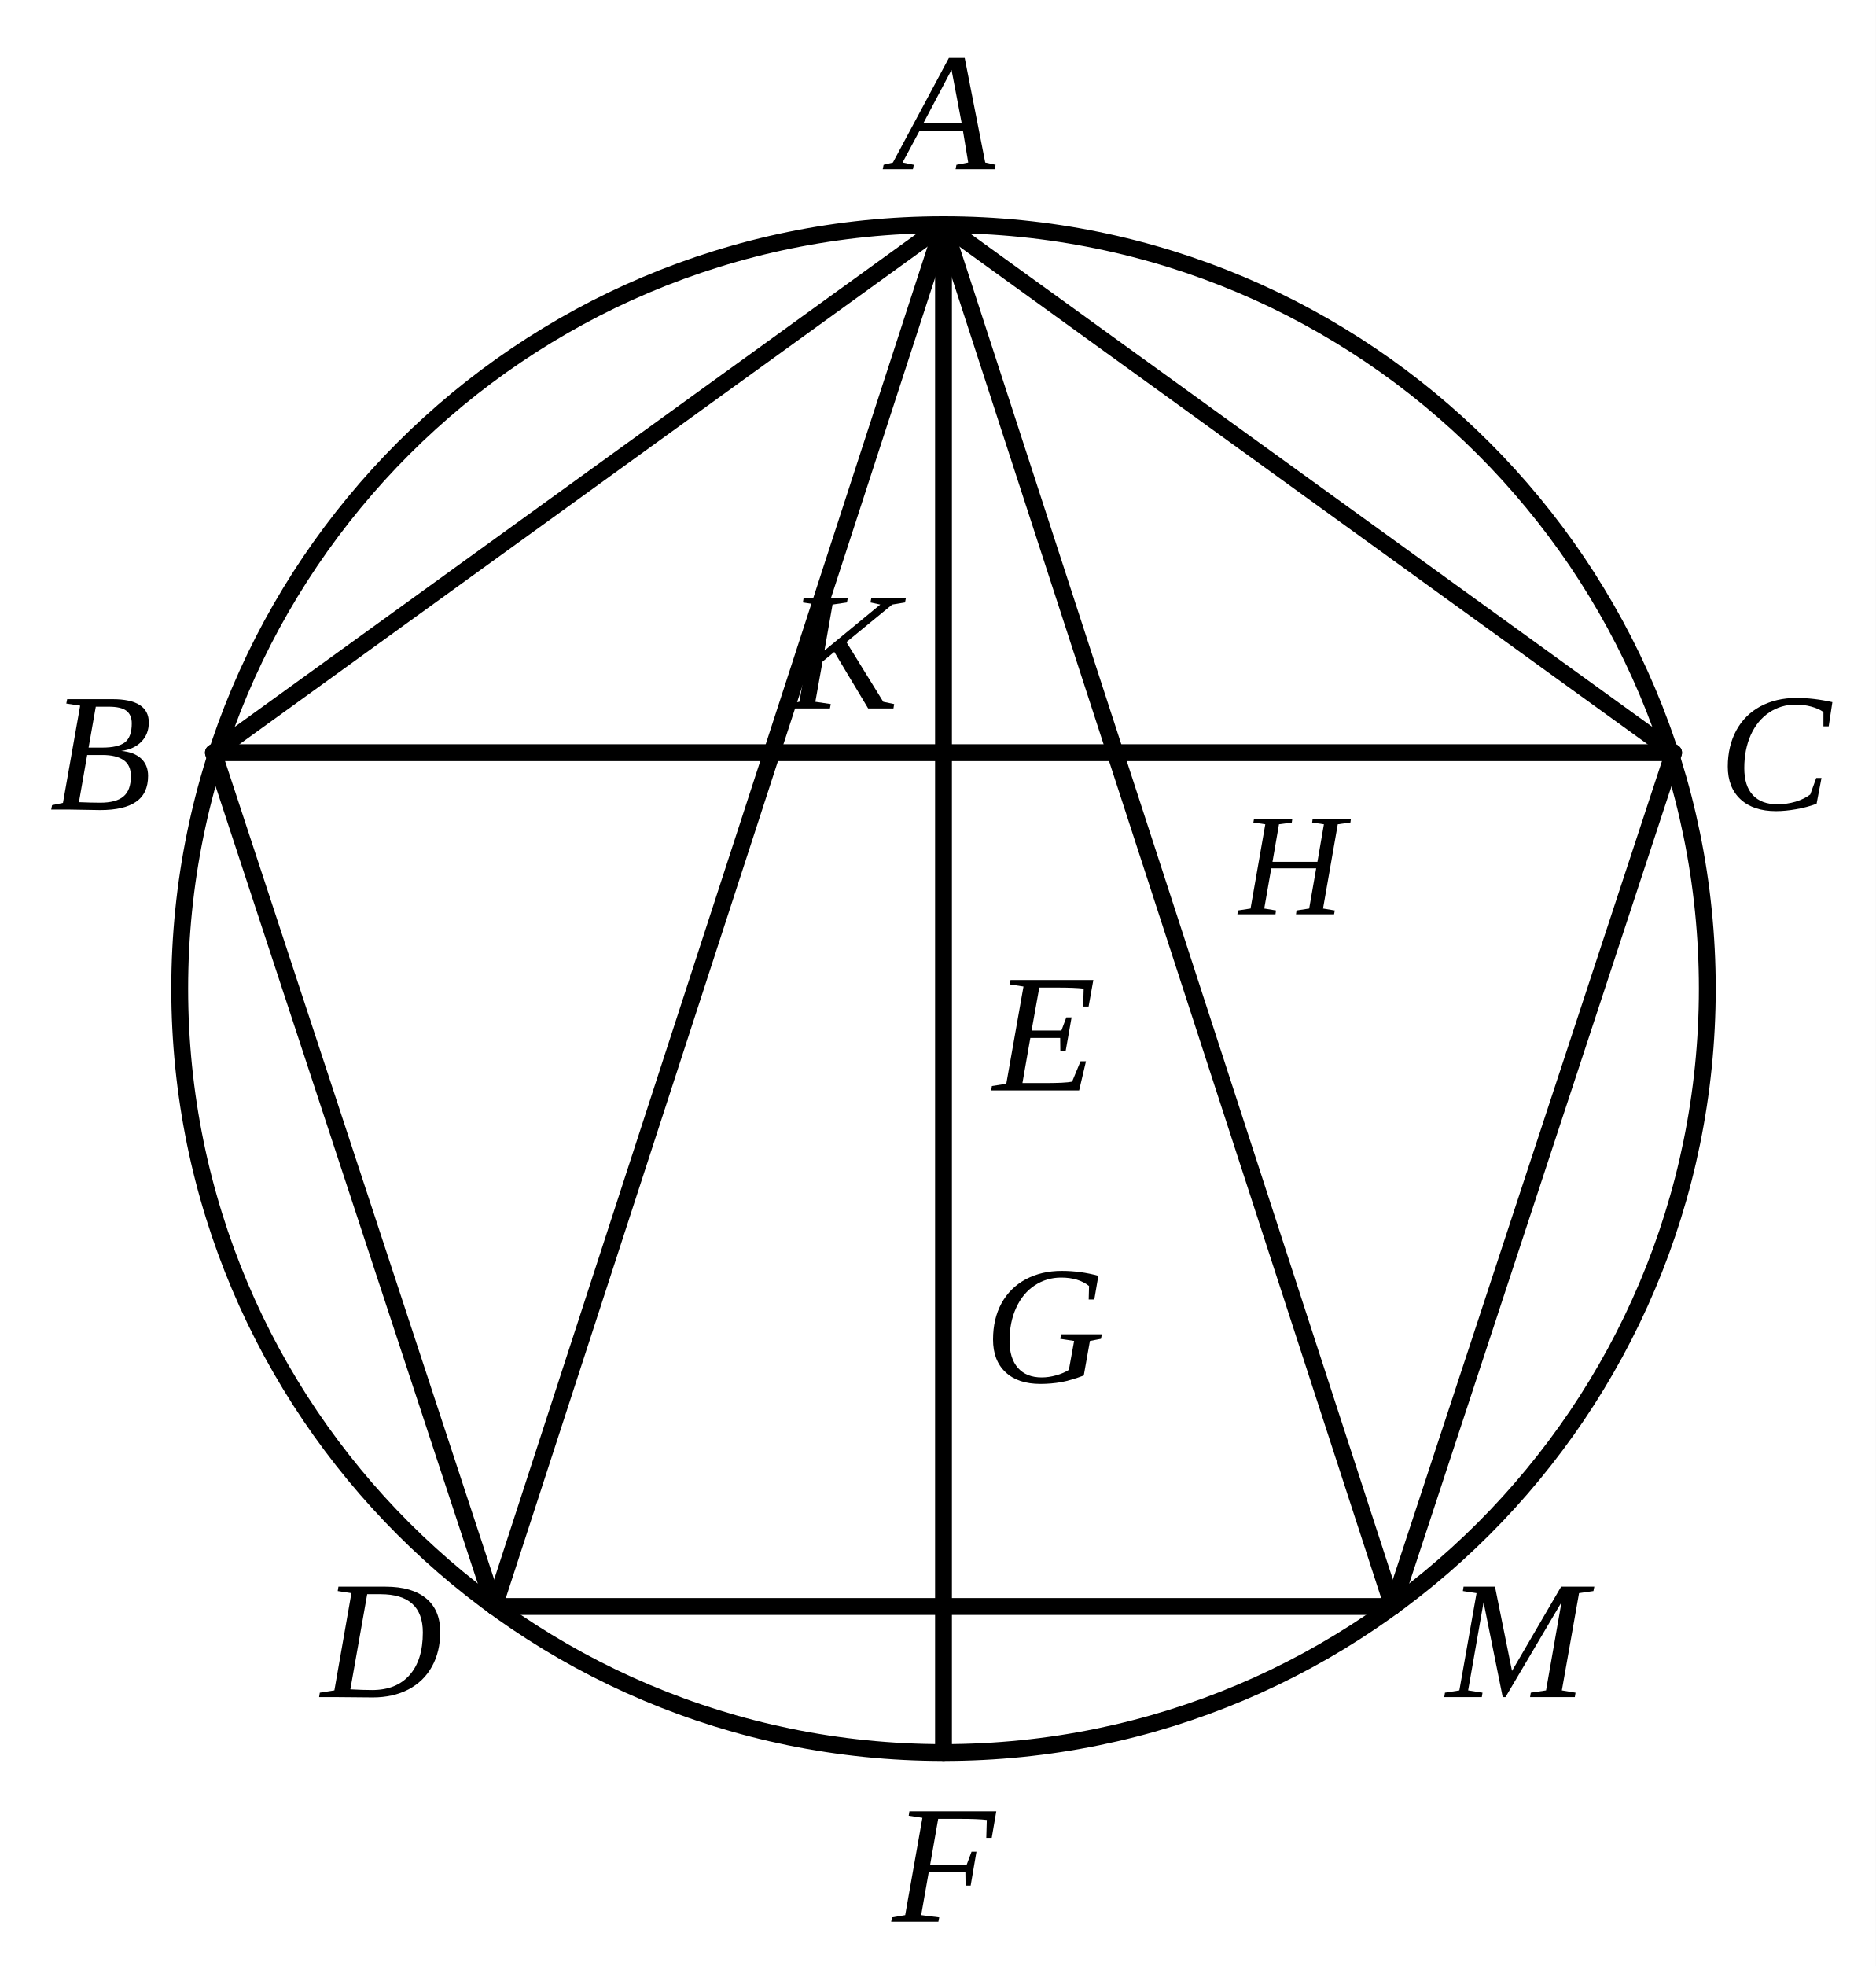
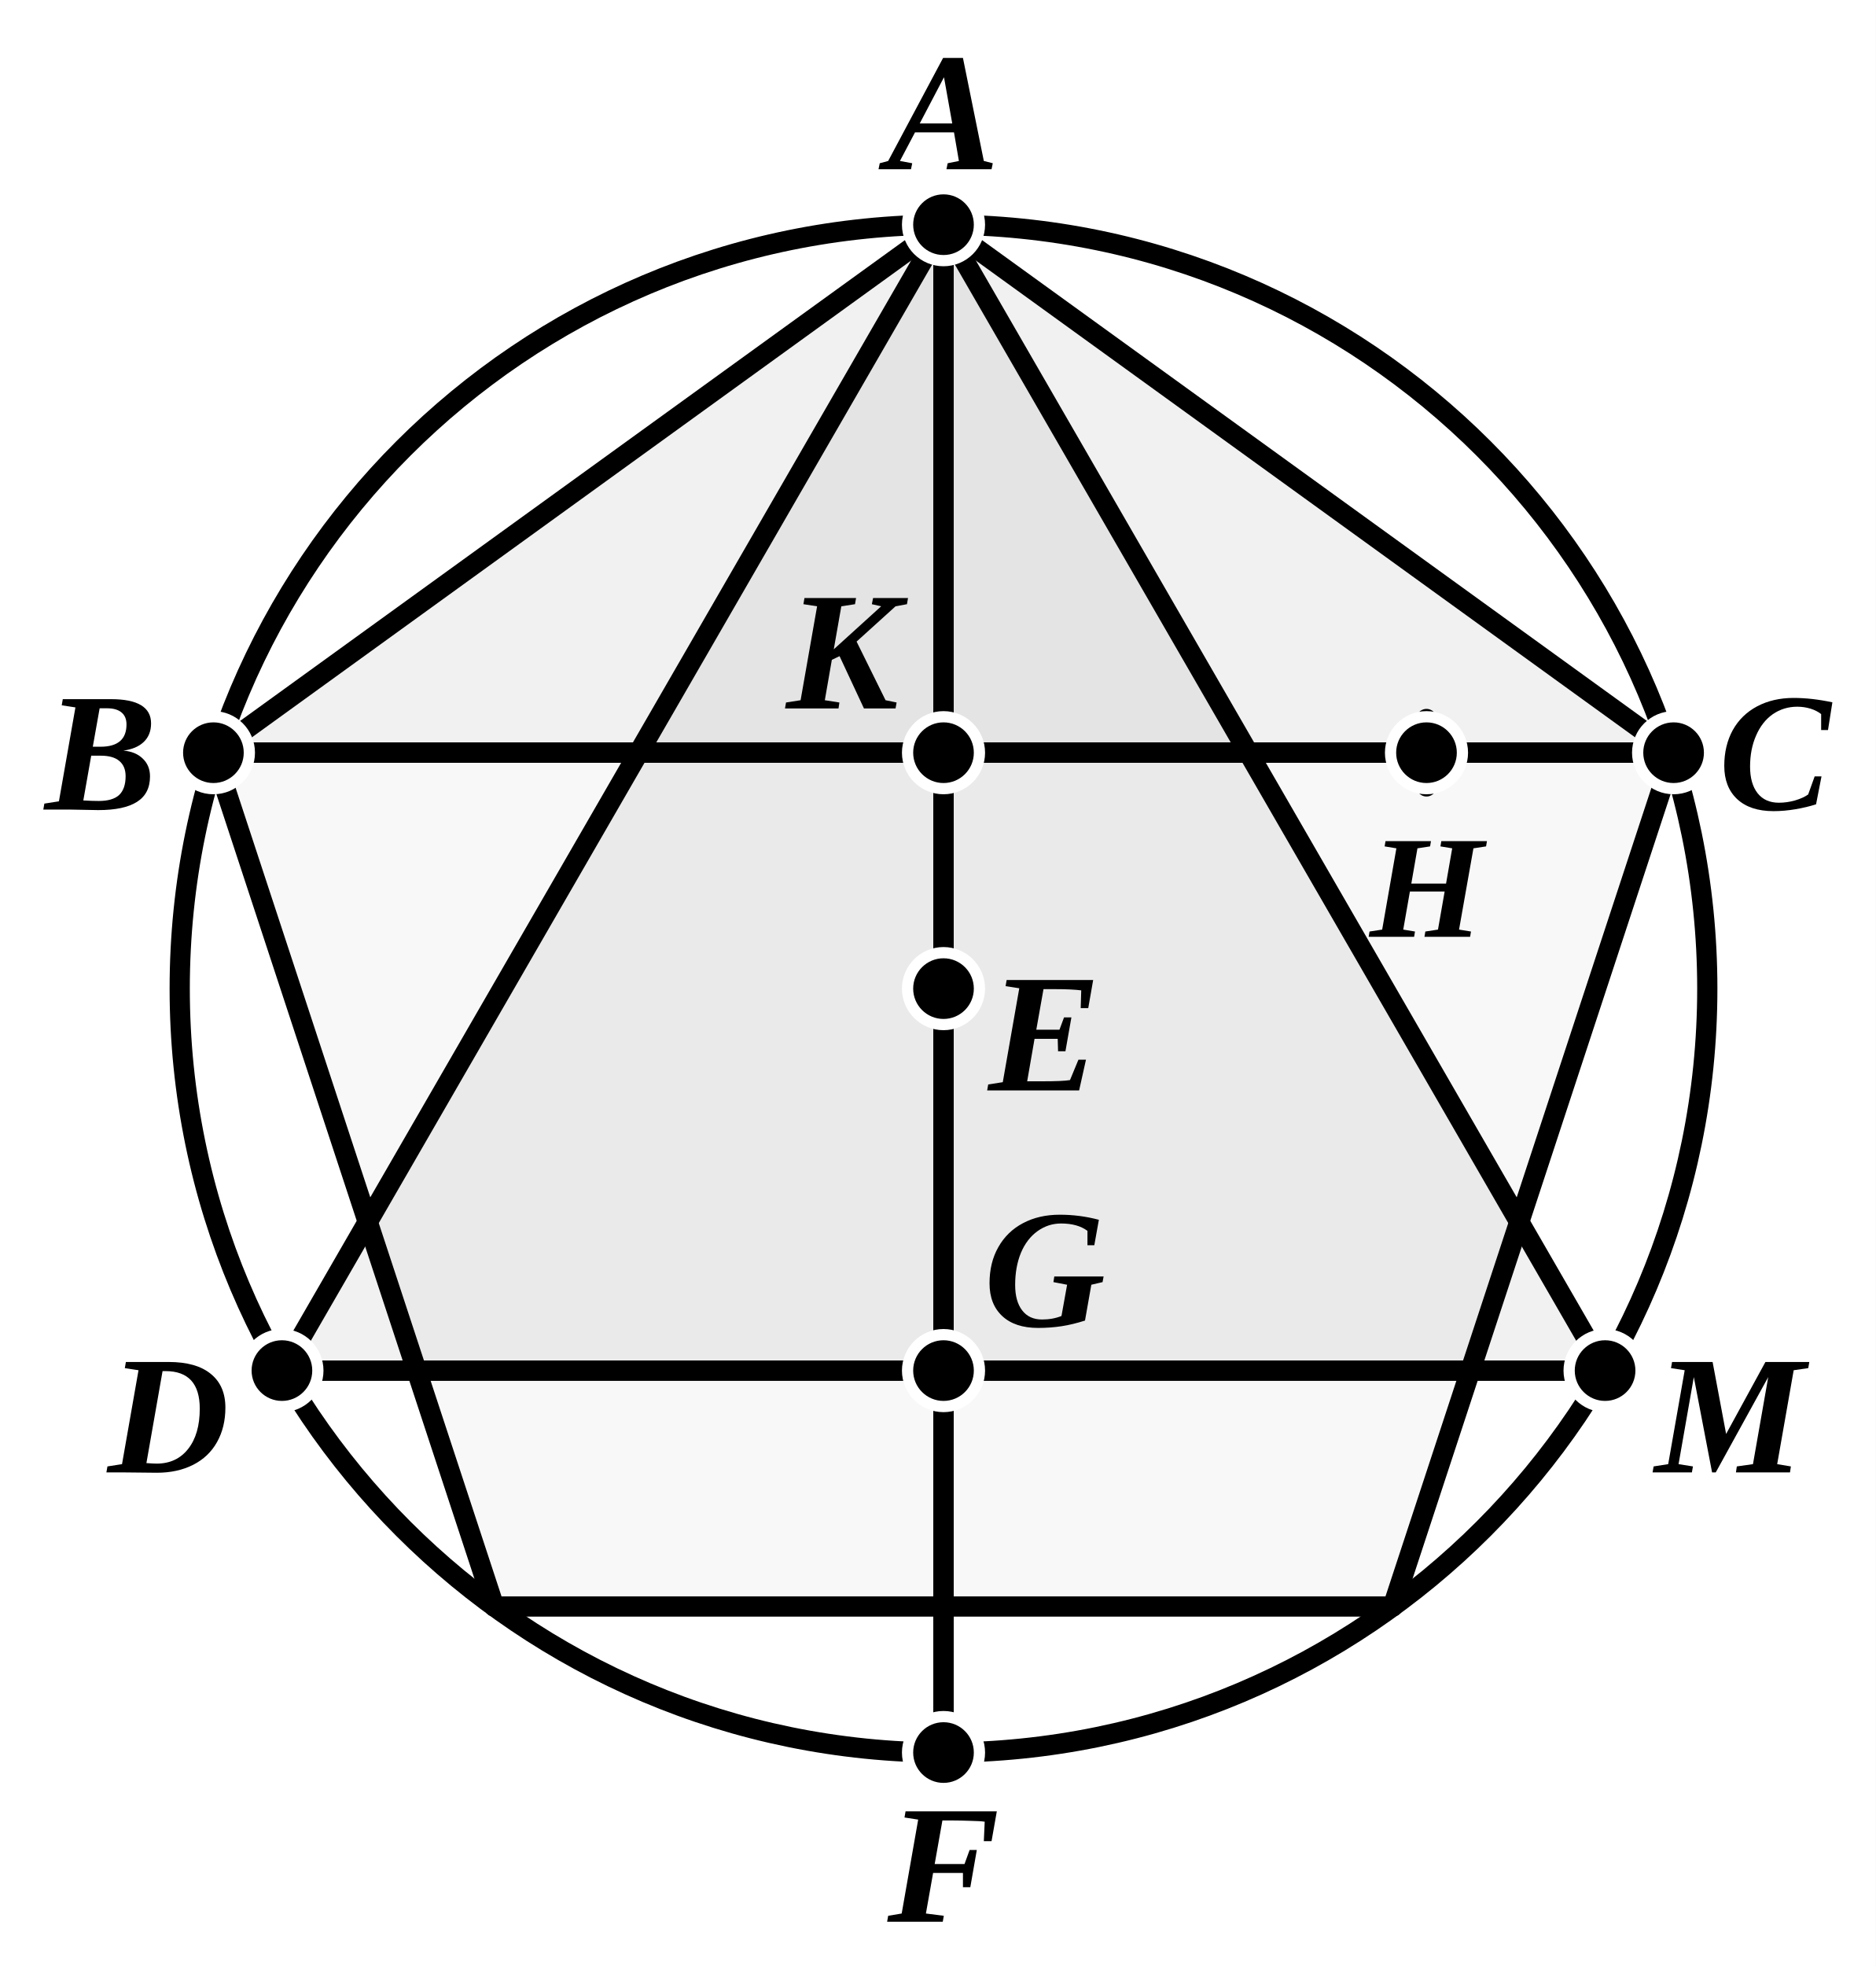
- <svg xmlns="http://www.w3.org/2000/svg" viewBox="0 0 167 175" width="100%" height="100%">
+ <svg xmlns="http://www.w3.org/2000/svg" viewBox="0 0 167 175" width="167" height="175" class="euclid-graphic" data-graphic-id="0521.g1" data-folio="0521" data-graphic="g1" data-proposition="XIV.6.Alt">
  <style>
-     .bg { fill: #ffffff; }
-     .line { stroke: #000000; stroke-width: 1.5; stroke-linecap: round; stroke-linejoin: round; fill: none; }
-     .dashed { stroke: #000000; stroke-width: 1.3; stroke-dasharray: 4,3; stroke-linecap: round; stroke-linejoin: round; fill: none; }
-     .geom:hover { stroke: #0284c7; stroke-width: 2.5; cursor: pointer; }
-     .label { font-family: "Times New Roman", Times, serif; font-size: 15px; font-style: italic; fill: #000000; text-anchor: middle; dominant-baseline: central; user-select: none; }
-     .label:hover { fill: #0284c7; font-weight: bold; cursor: pointer; }
+     .euclid-graphic {
+       font-family: 'Times New Roman', 'Georgia', serif;
+       font-style: italic;
+       background-color: #ffffff;
+     }
+     .geom-line, .geom-circle {
+       stroke: #000000;
+       stroke-width: 1.8;
+       stroke-linecap: round;
+       stroke-linejoin: round;
+       fill: none;
+       transition: stroke 0.15s, stroke-width 0.15s;
+     }
+     .geom-dashed {
+       stroke: #000000;
+       stroke-width: 1.5;
+       stroke-dasharray: 4,3;
+       stroke-linecap: round;
+       stroke-linejoin: round;
+       fill: none;
+       transition: stroke 0.15s, stroke-width 0.15s;
+     }
+     .geom-polygon {
+       fill: #000000;
+       fill-opacity: 0.03;
+       stroke: none;
+       transition: fill-opacity 0.15s;
+     }
+     .wedge, .angle {
+       fill: #ef4444;
+       fill-opacity: 0.24;
+       stroke: #ef4444;
+       stroke-width: 2;
+       stroke-linejoin: round;
+       transition: opacity 0.12s ease;
+     }
+     .geom-point {
+       fill: #000000;
+       stroke: #ffffff;
+       stroke-width: 1;
+     }
+     .geom-label {
+       font-size: 15px;
+       font-weight: bold;
+       fill: #000000;
+       text-anchor: middle;
+       dominant-baseline: central;
+       user-select: none;
+     }
+     .geom-overlay {
+       opacity: 0;
+       pointer-events: none;
+       transition: opacity 0.12s ease;
+     }
+     [data-ref]:hover, .highlight, .geom-highlight-active {
+       opacity: 1 !important;
+       stroke: #ef4444 !important;
+       stroke-width: 3.5 !important;
+       cursor: pointer;
+     }
+     text[data-ref]:hover, text.highlight, text.geom-highlight-active {
+       fill: #ef4444 !important;
+       stroke: none !important;
+     }
+     .geom-polygon:hover, .geom-polygon.highlight, polygon.geom-highlight-active,
+     path.wedge.geom-highlight-active, path.angle.geom-highlight-active {
+       opacity: 1 !important;
+       fill-opacity: 0.24 !important;
+       fill: #ef4444 !important;
+       stroke: #ef4444 !important;
+       stroke-width: 2.5 !important;
+     }
+     .geom-point:hover, .geom-point.highlight, circle.geom-point.geom-highlight-active {
+       r: 5.0 !important;
+       fill: #ef4444 !important;
+       stroke: #ffffff !important;
+       stroke-width: 1.5 !important;
+     }
  </style>
-   <rect class="bg" width="167" height="175" />
-   <circle class="line geom" cx="84" cy="88" r="68" />
-   <polygon class="line geom" points="84,20 149,67 124,143 44,143 19,67" />
-   <line class="line geom" x1="84" y1="20" x2="84" y2="156" />
-   <line class="line geom" x1="19" y1="67" x2="149" y2="67" />
-   <line class="line geom" x1="84" y1="20" x2="44" y2="143" />
-   <line class="line geom" x1="84" y1="20" x2="124" y2="143" />
-   <text class="label" x="84" y="10">A</text>
-   <text class="label" x="9" y="67">B</text>
-   <text class="label" x="75" y="58">K</text>
-   <text class="label" x="115" y="77" style="font-size: 13px;">H</text>
-   <text class="label" x="158" y="67">C</text>
-   <text class="label" x="93" y="92">E</text>
-   <text class="label" x="93" y="118">G</text>
-   <text class="label" x="34" y="146">D</text>
-   <text class="label" x="135" y="146">M</text>
-   <text class="label" x="84" y="166">F</text>
+   <rect width="100%" height="100%" fill="#ffffff" />
+   <g id="elements">
+     <circle id="el-cir-ABC" data-ref="( A B C )" data-aliases="( E A ) | ( E B ) | ( E C ) | ( E F ) | ( A D M )" data-type="circle" cx="84.0" cy="88.0" r="68.0" class="geom-circle" />
+   </g>
+   <g id="graphics">
+     <polygon id="el-poly-pent" data-ref="&lt; A B F C &gt;" data-type="polygon" points="84.0,20.0 19.0,67.0 44.0,143.0 124.0,143.0 149.0,67.0" class="geom-polygon" />
+     <polygon id="el-poly-ADM" data-ref="&lt; A D M &gt;" data-aliases="&lt; D M A &gt; | &lt; M A D &gt; | &lt; A M D &gt;" data-type="polygon" points="84.0,20.0 25.1,122.0 142.9,122.0" class="geom-polygon" />
+     <polygon id="el-poly-ABC" data-ref="&lt; A B C &gt;" data-aliases="&lt; B A C &gt; | &lt; C A B &gt;" data-type="polygon" points="84.0,20.0 19.0,67.0 149.0,67.0" class="geom-polygon" />
+     <polygon id="el-poly-AGD" data-ref="&lt; A G D &gt;" data-aliases="&lt; A D G &gt; | &lt; D A G &gt;" data-type="polygon" points="84.0,20.0 84.0,122.0 25.1,122.0" class="geom-polygon" />
+     <polygon id="el-poly-AGM" data-ref="&lt; A G M &gt;" data-aliases="&lt; A M G &gt; | &lt; M A G &gt;" data-type="polygon" points="84.0,20.0 84.0,122.0 142.9,122.0" class="geom-polygon" />
+     <line id="el-seg-AB" data-ref="/ A B /" data-aliases="/ B A /" data-type="segment" x1="84.0" y1="20.0" x2="19.0" y2="67.0" class="geom-line" />
+     <line id="el-seg-BP1" x1="19.0" y1="67.0" x2="44.0" y2="143.0" class="geom-line" />
+     <line id="el-seg-P1P2" x1="44.0" y1="143.0" x2="124.0" y2="143.0" class="geom-line" />
+     <line id="el-seg-P2C" x1="124.0" y1="143.0" x2="149.0" y2="67.0" class="geom-line" />
+     <line id="el-seg-AC" data-ref="/ A C /" data-aliases="/ C A /" data-type="segment" x1="84.0" y1="20.0" x2="149.0" y2="67.0" class="geom-line" />
+     <line id="el-seg-AF" data-ref="/ A F /" data-aliases="/ F A /" data-type="segment" x1="84.0" y1="20.0" x2="84.0" y2="156.0" class="geom-line" />
+     <line id="el-seg-AG" data-ref="/ A G /" data-aliases="/ G A /" data-type="segment" x1="84.0" y1="20.0" x2="84.0" y2="122.0" class="geom-line" />
+     <line id="el-seg-AE" data-ref="/ A E /" data-aliases="/ E A /" data-type="segment" x1="84.0" y1="20.0" x2="84.0" y2="88.0" class="geom-line" />
+     <line id="el-seg-AK" data-ref="/ A K /" data-aliases="/ K A /" data-type="segment" x1="84.0" y1="20.0" x2="84.0" y2="67.0" class="geom-line" />
+     <line id="el-seg-KE" data-ref="/ K E /" data-aliases="/ E K /" data-type="segment" x1="84.0" y1="67.0" x2="84.0" y2="88.0" class="geom-line" />
+     <line id="el-seg-KG" data-ref="/ K G /" data-aliases="/ G K /" data-type="segment" x1="84.0" y1="67.0" x2="84.0" y2="122.0" class="geom-line" />
+     <line id="el-seg-KF" data-ref="/ K F /" data-aliases="/ F K /" data-type="segment" x1="84.0" y1="67.0" x2="84.0" y2="156.0" class="geom-line" />
+     <line id="el-seg-EG" data-ref="/ E G /" data-aliases="/ G E /" data-type="segment" x1="84.0" y1="88.0" x2="84.0" y2="122.0" class="geom-line" />
+     <line id="el-seg-EF" data-ref="/ E F /" data-aliases="/ F E /" data-type="segment" x1="84.0" y1="88.0" x2="84.0" y2="156.0" class="geom-line" />
+     <line id="el-seg-GF" data-ref="/ G F /" data-aliases="/ F G /" data-type="segment" x1="84.0" y1="122.0" x2="84.0" y2="156.0" class="geom-line" />
+     <line id="el-seg-BC" data-ref="/ B C /" data-aliases="/ C B /" data-type="segment" x1="19.0" y1="67.0" x2="149.0" y2="67.0" class="geom-line" />
+     <line id="el-seg-BH" data-ref="/ B H /" data-aliases="/ H B /" data-type="segment" x1="19.0" y1="67.0" x2="127.0" y2="67.0" class="geom-line" />
+     <line id="el-seg-BK" data-ref="/ B K /" data-aliases="/ K B /" data-type="segment" x1="19.0" y1="67.0" x2="84.0" y2="67.0" class="geom-line" />
+     <line id="el-seg-KC" data-ref="/ K C /" data-aliases="/ C K /" data-type="segment" x1="84.0" y1="67.0" x2="149.0" y2="67.0" class="geom-line" />
+     <line id="el-seg-KH" data-ref="/ K H /" data-aliases="/ H K /" data-type="segment" x1="84.0" y1="67.0" x2="127.0" y2="67.0" class="geom-line" />
+     <line id="el-seg-HC" data-ref="/ C H /" data-aliases="/ H C /" data-type="segment" x1="127.0" y1="67.0" x2="149.0" y2="67.0" class="geom-line" />
+     <line id="el-tick-H" x1="127.0" y1="64.0" x2="127.0" y2="70.0" class="geom-line" />
+     <line id="el-seg-DM" data-ref="/ D M /" data-aliases="/ M D /" data-type="segment" x1="25.1" y1="122.0" x2="142.9" y2="122.0" class="geom-line" />
+     <line id="el-seg-GD" data-ref="/ G D /" data-aliases="/ D G /" data-type="segment" x1="84.0" y1="122.0" x2="25.1" y2="122.0" class="geom-line" />
+     <line id="el-seg-GM" data-ref="/ G M /" data-aliases="/ M G /" data-type="segment" x1="84.0" y1="122.0" x2="142.9" y2="122.0" class="geom-line" />
+     <line id="el-seg-AD" data-ref="/ A D /" data-aliases="/ D A /" data-type="segment" x1="84.0" y1="20.0" x2="25.1" y2="122.0" class="geom-line" />
+     <line id="el-seg-AM" data-ref="/ A M /" data-aliases="/ M A /" data-type="segment" x1="84.0" y1="20.0" x2="142.9" y2="122.0" class="geom-line" />
+   </g>
+   <g id="highlights" style="pointer-events: none;">
+     <circle id="hl-cir-ABC" data-ref="( A B C )" data-aliases="( E A ) | ( E B ) | ( E C ) | ( E F ) | ( A D M )" cx="84.0" cy="88.0" r="68.0" class="geom-circle geom-overlay" />
+     <polygon id="hl-poly-pent" data-ref="&lt; A B F C &gt;" points="84.0,20.0 19.0,67.0 44.0,143.0 124.0,143.0 149.0,67.0" class="geom-polygon geom-overlay" />
+     <polygon id="hl-poly-ADM" data-ref="&lt; A D M &gt;" data-aliases="&lt; D M A &gt; | &lt; M A D &gt; | &lt; A M D &gt;" points="84.0,20.0 25.1,122.0 142.9,122.0" class="geom-polygon geom-overlay" />
+     <polygon id="hl-poly-ABC" data-ref="&lt; A B C &gt;" data-aliases="&lt; B A C &gt; | &lt; C A B &gt;" points="84.0,20.0 19.0,67.0 149.0,67.0" class="geom-polygon geom-overlay" />
+     <polygon id="hl-poly-AGD" data-ref="&lt; A G D &gt;" data-aliases="&lt; A D G &gt; | &lt; D A G &gt;" points="84.0,20.0 84.0,122.0 25.1,122.0" class="geom-polygon geom-overlay" />
+     <polygon id="hl-poly-AGM" data-ref="&lt; A G M &gt;" data-aliases="&lt; A M G &gt; | &lt; M A G &gt;" points="84.0,20.0 84.0,122.0 142.9,122.0" class="geom-polygon geom-overlay" />
+     <line id="hl-seg-AB" data-ref="/ A B /" data-aliases="/ B A /" x1="84.0" y1="20.0" x2="19.0" y2="67.0" class="geom-line geom-overlay" />
+     <line id="hl-seg-AC" data-ref="/ A C /" data-aliases="/ C A /" x1="84.0" y1="20.0" x2="149.0" y2="67.0" class="geom-line geom-overlay" />
+     <line id="hl-seg-AF" data-ref="/ A F /" data-aliases="/ F A /" x1="84.0" y1="20.0" x2="84.0" y2="156.0" class="geom-line geom-overlay" />
+     <line id="hl-seg-AG" data-ref="/ A G /" data-aliases="/ G A /" x1="84.0" y1="20.0" x2="84.0" y2="122.0" class="geom-line geom-overlay" />
+     <line id="hl-seg-AE" data-ref="/ A E /" data-aliases="/ E A /" x1="84.0" y1="20.0" x2="84.0" y2="88.0" class="geom-line geom-overlay" />
+     <line id="hl-seg-AK" data-ref="/ A K /" data-aliases="/ K A /" x1="84.0" y1="20.0" x2="84.0" y2="67.0" class="geom-line geom-overlay" />
+     <line id="hl-seg-KE" data-ref="/ K E /" data-aliases="/ E K /" x1="84.0" y1="67.0" x2="84.0" y2="88.0" class="geom-line geom-overlay" />
+     <line id="hl-seg-KG" data-ref="/ K G /" data-aliases="/ G K /" x1="84.0" y1="67.0" x2="84.0" y2="122.0" class="geom-line geom-overlay" />
+     <line id="hl-seg-KF" data-ref="/ K F /" data-aliases="/ F K /" x1="84.0" y1="67.0" x2="84.0" y2="156.0" class="geom-line geom-overlay" />
+     <line id="hl-seg-EG" data-ref="/ E G /" data-aliases="/ G E /" x1="84.0" y1="88.0" x2="84.0" y2="122.0" class="geom-line geom-overlay" />
+     <line id="hl-seg-EF" data-ref="/ E F /" data-aliases="/ F E /" x1="84.0" y1="88.0" x2="84.0" y2="156.0" class="geom-line geom-overlay" />
+     <line id="hl-seg-GF" data-ref="/ G F /" data-aliases="/ F G /" x1="84.0" y1="122.0" x2="84.0" y2="156.0" class="geom-line geom-overlay" />
+     <line id="hl-seg-BC" data-ref="/ B C /" data-aliases="/ C B /" x1="19.0" y1="67.0" x2="149.0" y2="67.0" class="geom-line geom-overlay" />
+     <line id="hl-seg-BH" data-ref="/ B H /" data-aliases="/ H B /" x1="19.0" y1="67.0" x2="127.0" y2="67.0" class="geom-line geom-overlay" />
+     <line id="hl-seg-BK" data-ref="/ B K /" data-aliases="/ K B /" x1="19.0" y1="67.0" x2="84.0" y2="67.0" class="geom-line geom-overlay" />
+     <line id="hl-seg-KC" data-ref="/ K C /" data-aliases="/ C K /" x1="84.0" y1="67.0" x2="149.0" y2="67.0" class="geom-line geom-overlay" />
+     <line id="hl-seg-KH" data-ref="/ K H /" data-aliases="/ H K /" x1="84.0" y1="67.0" x2="127.0" y2="67.0" class="geom-line geom-overlay" />
+     <line id="hl-seg-HC" data-ref="/ C H /" data-aliases="/ H C /" x1="127.0" y1="67.0" x2="149.0" y2="67.0" class="geom-line geom-overlay" />
+     <line id="hl-seg-DM" data-ref="/ D M /" data-aliases="/ M D /" x1="25.1" y1="122.0" x2="142.9" y2="122.0" class="geom-line geom-overlay" />
+     <line id="hl-seg-GD" data-ref="/ G D /" data-aliases="/ D G /" x1="84.0" y1="122.0" x2="25.1" y2="122.0" class="geom-line geom-overlay" />
+     <line id="hl-seg-GM" data-ref="/ G M /" data-aliases="/ M G /" x1="84.0" y1="122.0" x2="142.9" y2="122.0" class="geom-line geom-overlay" />
+     <line id="hl-seg-AD" data-ref="/ A D /" data-aliases="/ D A /" x1="84.0" y1="20.0" x2="25.1" y2="122.0" class="geom-line geom-overlay" />
+     <line id="hl-seg-AM" data-ref="/ A M /" data-aliases="/ M A /" x1="84.0" y1="20.0" x2="142.9" y2="122.0" class="geom-line geom-overlay" />
+   </g>
+   <g id="points">
+     <circle id="el-pt-A" data-ref="A" data-type="point" cx="84.0" cy="20.0" r="3.2" class="geom-point" />
+     <circle id="el-pt-B" data-ref="B" data-type="point" cx="19.0" cy="67.0" r="3.2" class="geom-point" />
+     <circle id="el-pt-K" data-ref="K" data-type="point" cx="84.0" cy="67.0" r="3.2" class="geom-point" />
+     <circle id="el-pt-H" data-ref="H" data-type="point" cx="127.0" cy="67.0" r="3.2" class="geom-point" />
+     <circle id="el-pt-C" data-ref="C" data-type="point" cx="149.0" cy="67.0" r="3.2" class="geom-point" />
+     <circle id="el-pt-E" data-ref="E" data-type="point" cx="84.0" cy="88.0" r="3.2" class="geom-point" />
+     <circle id="el-pt-G" data-ref="G" data-type="point" cx="84.0" cy="122.0" r="3.2" class="geom-point" />
+     <circle id="el-pt-D" data-ref="D" data-type="point" cx="25.1" cy="122.0" r="3.2" class="geom-point" />
+     <circle id="el-pt-M" data-ref="M" data-type="point" cx="142.9" cy="122.0" r="3.2" class="geom-point" />
+     <circle id="el-pt-F" data-ref="F" data-type="point" cx="84.0" cy="156.0" r="3.2" class="geom-point" />
+   </g>
+   <g id="labels">
+     <text id="lbl-A" data-ref="A" x="84.0" y="10.0" class="geom-label">A</text>
+     <text id="lbl-B" data-ref="B" x="9.0" y="67.0" class="geom-label">B</text>
+     <text id="lbl-K" data-ref="K" x="75.0" y="58.0" class="geom-label">K</text>
+     <text id="lbl-H" data-ref="H" x="127.0" y="79.0" class="geom-label" style="font-size: 13px;">H</text>
+     <text id="lbl-C" data-ref="C" x="158.0" y="67.0" class="geom-label">C</text>
+     <text id="lbl-E" data-ref="E" x="93.0" y="92.0" class="geom-label">E</text>
+     <text id="lbl-G" data-ref="G" x="93.0" y="113.0" class="geom-label">G</text>
+     <text id="lbl-D" data-ref="D" x="15.0" y="126.0" class="geom-label">D</text>
+     <text id="lbl-M" data-ref="M" x="154.0" y="126.0" class="geom-label">M</text>
+     <text id="lbl-F" data-ref="F" x="84.0" y="166.0" class="geom-label">F</text>
+   </g>
</svg>
